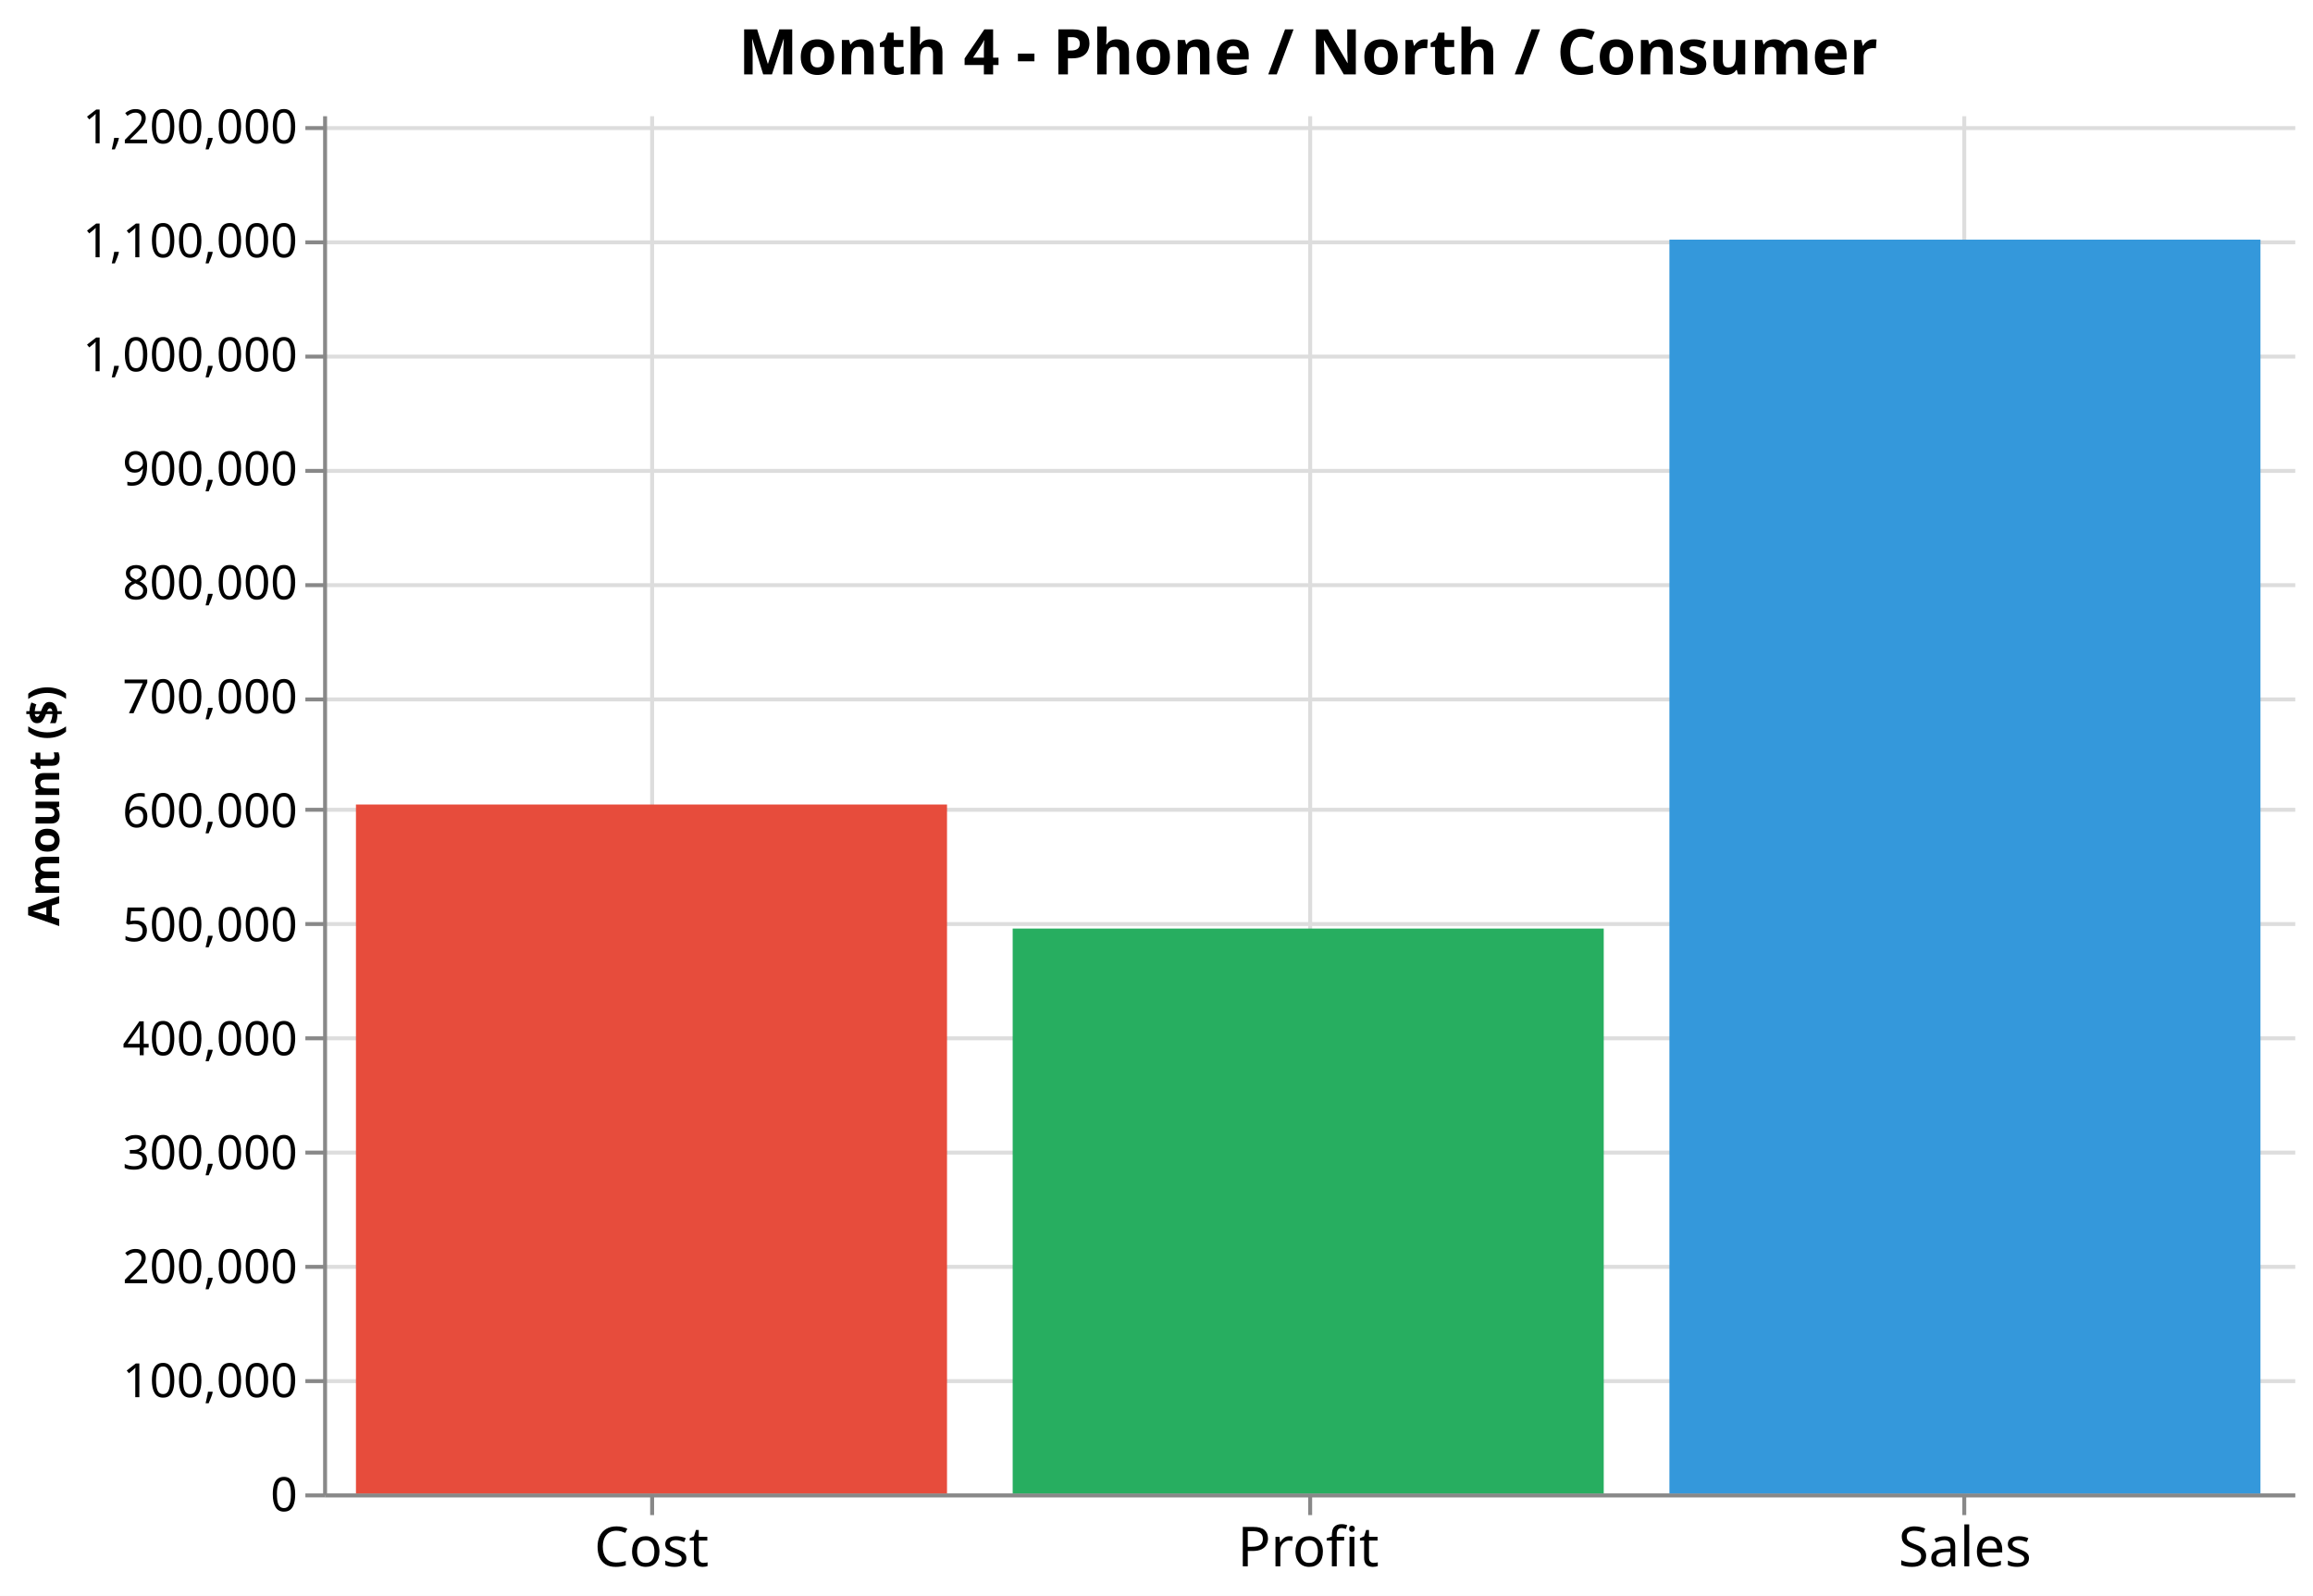
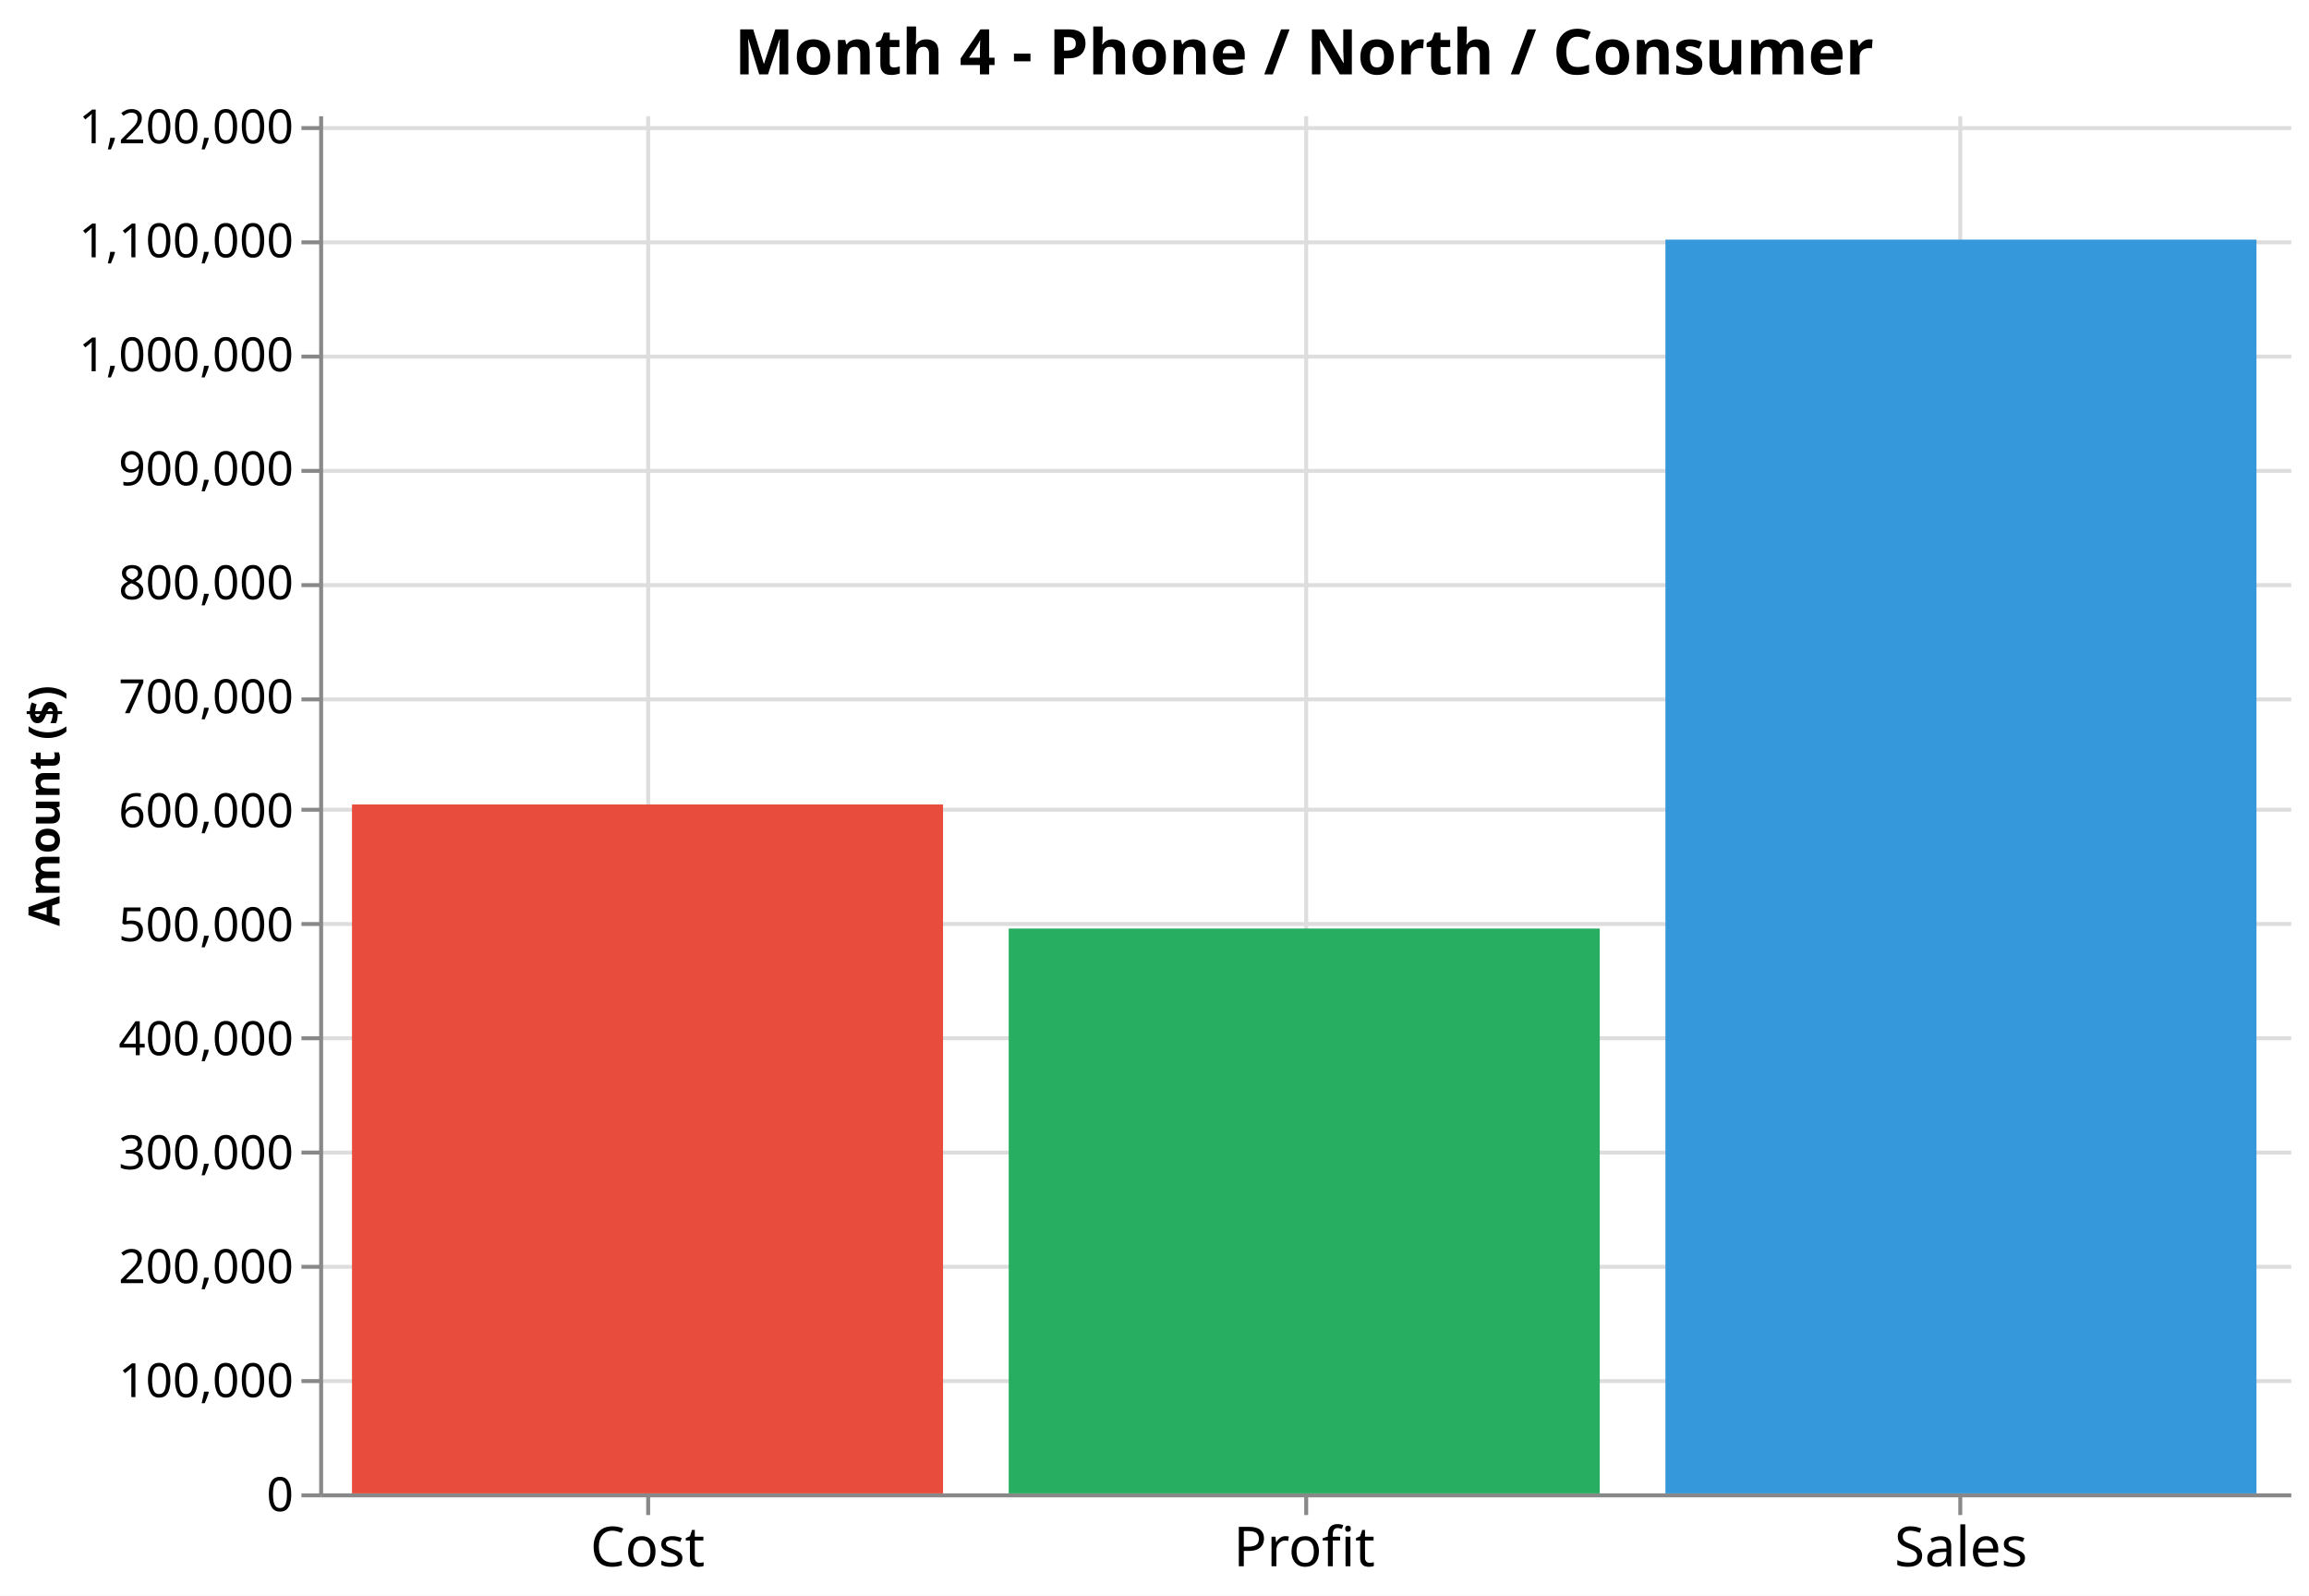
- <svg xmlns="http://www.w3.org/2000/svg" version="1.1" class="marks" width="587" height="405" viewBox="0 0 587 405">
-   <rect width="587" height="405" fill="white" />
-   <g fill="none" stroke-miterlimit="10" transform="translate(82,29)">
+ <svg xmlns="http://www.w3.org/2000/svg" version="1.1" class="marks" width="586" height="405" viewBox="0 0 586 405">
+   <rect width="586" height="405" fill="white" />
+   <g fill="none" stroke-miterlimit="10" transform="translate(81,29)">
    <g class="mark-group role-frame root" role="graphics-object" aria-roledescription="group mark container">
      <g transform="translate(0,0)">
        <path class="background" aria-hidden="true" d="M0,0h500v350h-500Z" />
        <g>
          <g class="mark-group role-axis" aria-hidden="true">
            <g transform="translate(0.5,350.5)">
              <path class="background" aria-hidden="true" d="M0,0h0v0h0Z" pointer-events="none" />
              <g>
                <g class="mark-rule role-axis-grid" pointer-events="none">
                  <line transform="translate(83,-350)" x2="0" y2="350" stroke="#ddd" stroke-width="1" opacity="1" />
                  <line transform="translate(250,-350)" x2="0" y2="350" stroke="#ddd" stroke-width="1" opacity="1" />
                  <line transform="translate(416,-350)" x2="0" y2="350" stroke="#ddd" stroke-width="1" opacity="1" />
                </g>
              </g>
              <path class="foreground" aria-hidden="true" d="" pointer-events="none" display="none" />
            </g>
          </g>
          <g class="mark-group role-axis" aria-hidden="true">
            <g transform="translate(0.5,0.5)">
              <path class="background" aria-hidden="true" d="M0,0h0v0h0Z" pointer-events="none" />
              <g>
                <g class="mark-rule role-axis-grid" pointer-events="none">
                  <line transform="translate(0,350)" x2="500" y2="0" stroke="#ddd" stroke-width="1" opacity="1" />
                  <line transform="translate(0,321)" x2="500" y2="0" stroke="#ddd" stroke-width="1" opacity="1" />
                  <line transform="translate(0,292)" x2="500" y2="0" stroke="#ddd" stroke-width="1" opacity="1" />
                  <line transform="translate(0,263)" x2="500" y2="0" stroke="#ddd" stroke-width="1" opacity="1" />
                  <line transform="translate(0,234)" x2="500" y2="0" stroke="#ddd" stroke-width="1" opacity="1" />
                  <line transform="translate(0,205)" x2="500" y2="0" stroke="#ddd" stroke-width="1" opacity="1" />
                  <line transform="translate(0,176)" x2="500" y2="0" stroke="#ddd" stroke-width="1" opacity="1" />
                  <line transform="translate(0,148)" x2="500" y2="0" stroke="#ddd" stroke-width="1" opacity="1" />
                  <line transform="translate(0,119)" x2="500" y2="0" stroke="#ddd" stroke-width="1" opacity="1" />
                  <line transform="translate(0,90)" x2="500" y2="0" stroke="#ddd" stroke-width="1" opacity="1" />
                  <line transform="translate(0,61)" x2="500" y2="0" stroke="#ddd" stroke-width="1" opacity="1" />
                  <line transform="translate(0,32)" x2="500" y2="0" stroke="#ddd" stroke-width="1" opacity="1" />
                  <line transform="translate(0,3)" x2="500" y2="0" stroke="#ddd" stroke-width="1" opacity="1" />
                </g>
              </g>
              <path class="foreground" aria-hidden="true" d="" pointer-events="none" display="none" />
            </g>
          </g>
          <g class="mark-group role-axis" role="graphics-symbol" aria-roledescription="axis" aria-label="X-axis for a discrete scale with 3 values: Cost, Profit, Sales">
            <g transform="translate(0.5,350.5)">
              <path class="background" aria-hidden="true" d="M0,0h0v0h0Z" pointer-events="none" />
              <g>
                <g class="mark-rule role-axis-tick" pointer-events="none">
                  <line transform="translate(83,0)" x2="0" y2="5" stroke="#888" stroke-width="1" opacity="1" />
                  <line transform="translate(250,0)" x2="0" y2="5" stroke="#888" stroke-width="1" opacity="1" />
                  <line transform="translate(416,0)" x2="0" y2="5" stroke="#888" stroke-width="1" opacity="1" />
                </g>
                <g class="mark-text role-axis-label" pointer-events="none">
                  <text text-anchor="middle" transform="translate(82.83333,18)" font-family="sans-serif" font-size="14px" fill="#000" opacity="1">Cost</text>
                  <text text-anchor="middle" transform="translate(249.5,18)" font-family="sans-serif" font-size="14px" fill="#000" opacity="1">Profit</text>
                  <text text-anchor="middle" transform="translate(416.1667,18)" font-family="sans-serif" font-size="14px" fill="#000" opacity="1">Sales</text>
                </g>
                <g class="mark-rule role-axis-domain" pointer-events="none">
                  <line transform="translate(0,0)" x2="500" y2="0" stroke="#888" stroke-width="1" opacity="1" />
                </g>
              </g>
              <path class="foreground" aria-hidden="true" d="" pointer-events="none" display="none" />
            </g>
          </g>
          <g class="mark-group role-axis" role="graphics-symbol" aria-roledescription="axis" aria-label="Y-axis titled 'Amount ($)' for a linear scale with values from 0 to 1,209,921">
            <g transform="translate(0.5,0.5)">
              <path class="background" aria-hidden="true" d="M0,0h0v0h0Z" pointer-events="none" />
              <g>
                <g class="mark-rule role-axis-tick" pointer-events="none">
                  <line transform="translate(0,350)" x2="-5" y2="0" stroke="#888" stroke-width="1" opacity="1" />
                  <line transform="translate(0,321)" x2="-5" y2="0" stroke="#888" stroke-width="1" opacity="1" />
                  <line transform="translate(0,292)" x2="-5" y2="0" stroke="#888" stroke-width="1" opacity="1" />
                  <line transform="translate(0,263)" x2="-5" y2="0" stroke="#888" stroke-width="1" opacity="1" />
                  <line transform="translate(0,234)" x2="-5" y2="0" stroke="#888" stroke-width="1" opacity="1" />
                  <line transform="translate(0,205)" x2="-5" y2="0" stroke="#888" stroke-width="1" opacity="1" />
                  <line transform="translate(0,176)" x2="-5" y2="0" stroke="#888" stroke-width="1" opacity="1" />
                  <line transform="translate(0,148)" x2="-5" y2="0" stroke="#888" stroke-width="1" opacity="1" />
                  <line transform="translate(0,119)" x2="-5" y2="0" stroke="#888" stroke-width="1" opacity="1" />
                  <line transform="translate(0,90)" x2="-5" y2="0" stroke="#888" stroke-width="1" opacity="1" />
                  <line transform="translate(0,61)" x2="-5" y2="0" stroke="#888" stroke-width="1" opacity="1" />
                  <line transform="translate(0,32)" x2="-5" y2="0" stroke="#888" stroke-width="1" opacity="1" />
                  <line transform="translate(0,3)" x2="-5" y2="0" stroke="#888" stroke-width="1" opacity="1" />
                </g>
                <g class="mark-text role-axis-label" pointer-events="none">
                  <text text-anchor="end" transform="translate(-7,354)" font-family="sans-serif" font-size="12px" fill="#000" opacity="1">0</text>
                  <text text-anchor="end" transform="translate(-7,325.0725)" font-family="sans-serif" font-size="12px" fill="#000" opacity="1">100,000</text>
                  <text text-anchor="end" transform="translate(-7,296.145)" font-family="sans-serif" font-size="12px" fill="#000" opacity="1">200,000</text>
                  <text text-anchor="end" transform="translate(-7,267.2175)" font-family="sans-serif" font-size="12px" fill="#000" opacity="1">300,000</text>
                  <text text-anchor="end" transform="translate(-7,238.29)" font-family="sans-serif" font-size="12px" fill="#000" opacity="1">400,000</text>
                  <text text-anchor="end" transform="translate(-7,209.3625)" font-family="sans-serif" font-size="12px" fill="#000" opacity="1">500,000</text>
                  <text text-anchor="end" transform="translate(-7,180.435)" font-family="sans-serif" font-size="12px" fill="#000" opacity="1">600,000</text>
                  <text text-anchor="end" transform="translate(-7,151.5074)" font-family="sans-serif" font-size="12px" fill="#000" opacity="1">700,000</text>
                  <text text-anchor="end" transform="translate(-7,122.5799)" font-family="sans-serif" font-size="12px" fill="#000" opacity="1">800,000</text>
                  <text text-anchor="end" transform="translate(-7,93.65243)" font-family="sans-serif" font-size="12px" fill="#000" opacity="1">900,000</text>
                  <text text-anchor="end" transform="translate(-7,64.72492)" font-family="sans-serif" font-size="12px" fill="#000" opacity="1">1,000,000</text>
                  <text text-anchor="end" transform="translate(-7,35.79741)" font-family="sans-serif" font-size="12px" fill="#000" opacity="1">1,100,000</text>
                  <text text-anchor="end" transform="translate(-7,6.869903)" font-family="sans-serif" font-size="12px" fill="#000" opacity="1">1,200,000</text>
                </g>
                <g class="mark-rule role-axis-domain" pointer-events="none">
                  <line transform="translate(0,350)" x2="0" y2="-350" stroke="#888" stroke-width="1" opacity="1" />
                </g>
                <g class="mark-text role-axis-title" pointer-events="none">
-                   <text text-anchor="middle" transform="translate(-65.47461,175) rotate(-90) translate(0,-2)" font-family="sans-serif" font-size="11px" font-weight="bold" fill="#000" opacity="1">Amount ($)</text>
+                   <text text-anchor="middle" transform="translate(-64.38477,175) rotate(-90) translate(0,-2)" font-family="sans-serif" font-size="11px" font-weight="bold" fill="#000" opacity="1">Amount ($)</text>
                </g>
              </g>
              <path class="foreground" aria-hidden="true" d="" pointer-events="none" display="none" />
            </g>
          </g>
          <g class="mark-rect role-mark marks" role="graphics-object" aria-roledescription="rect mark container">
            <path aria-label="Metric: Cost; Amount: 604,379; Color: #e74c3c" role="graphics-symbol" aria-roledescription="bar" d="M8.333,175.168h150v174.832h-150Z" fill="#e74c3c" />
            <path aria-label="Metric: Profit; Amount: 495,549; Color: #27ae60" role="graphics-symbol" aria-roledescription="bar" d="M175,206.65h150v143.35h-150Z" fill="#27ae60" />
            <path aria-label="Metric: Sales; Amount: 1,099,928; Color: #3498db" role="graphics-symbol" aria-roledescription="bar" d="M341.667,31.818h150v318.182h-150Z" fill="#3498db" />
          </g>
          <g class="mark-group role-title">
            <g transform="translate(250,-23.1301)">
              <path class="background" aria-hidden="true" d="M0,0h0v0h0Z" pointer-events="none" />
              <g>
                <g class="mark-text role-title-text" role="graphics-symbol" aria-roledescription="title" aria-label="Title text 'Month 4 - Phone / North / Consumer'" pointer-events="none">
                  <text text-anchor="middle" transform="translate(0,13)" font-family="sans-serif" font-size="16px" font-weight="bold" fill="#000" opacity="1">Month 4 - Phone / North / Consumer</text>
                </g>
              </g>
              <path class="foreground" aria-hidden="true" d="" pointer-events="none" display="none" />
            </g>
          </g>
        </g>
        <path class="foreground" aria-hidden="true" d="" display="none" />
      </g>
    </g>
  </g>
</svg>
